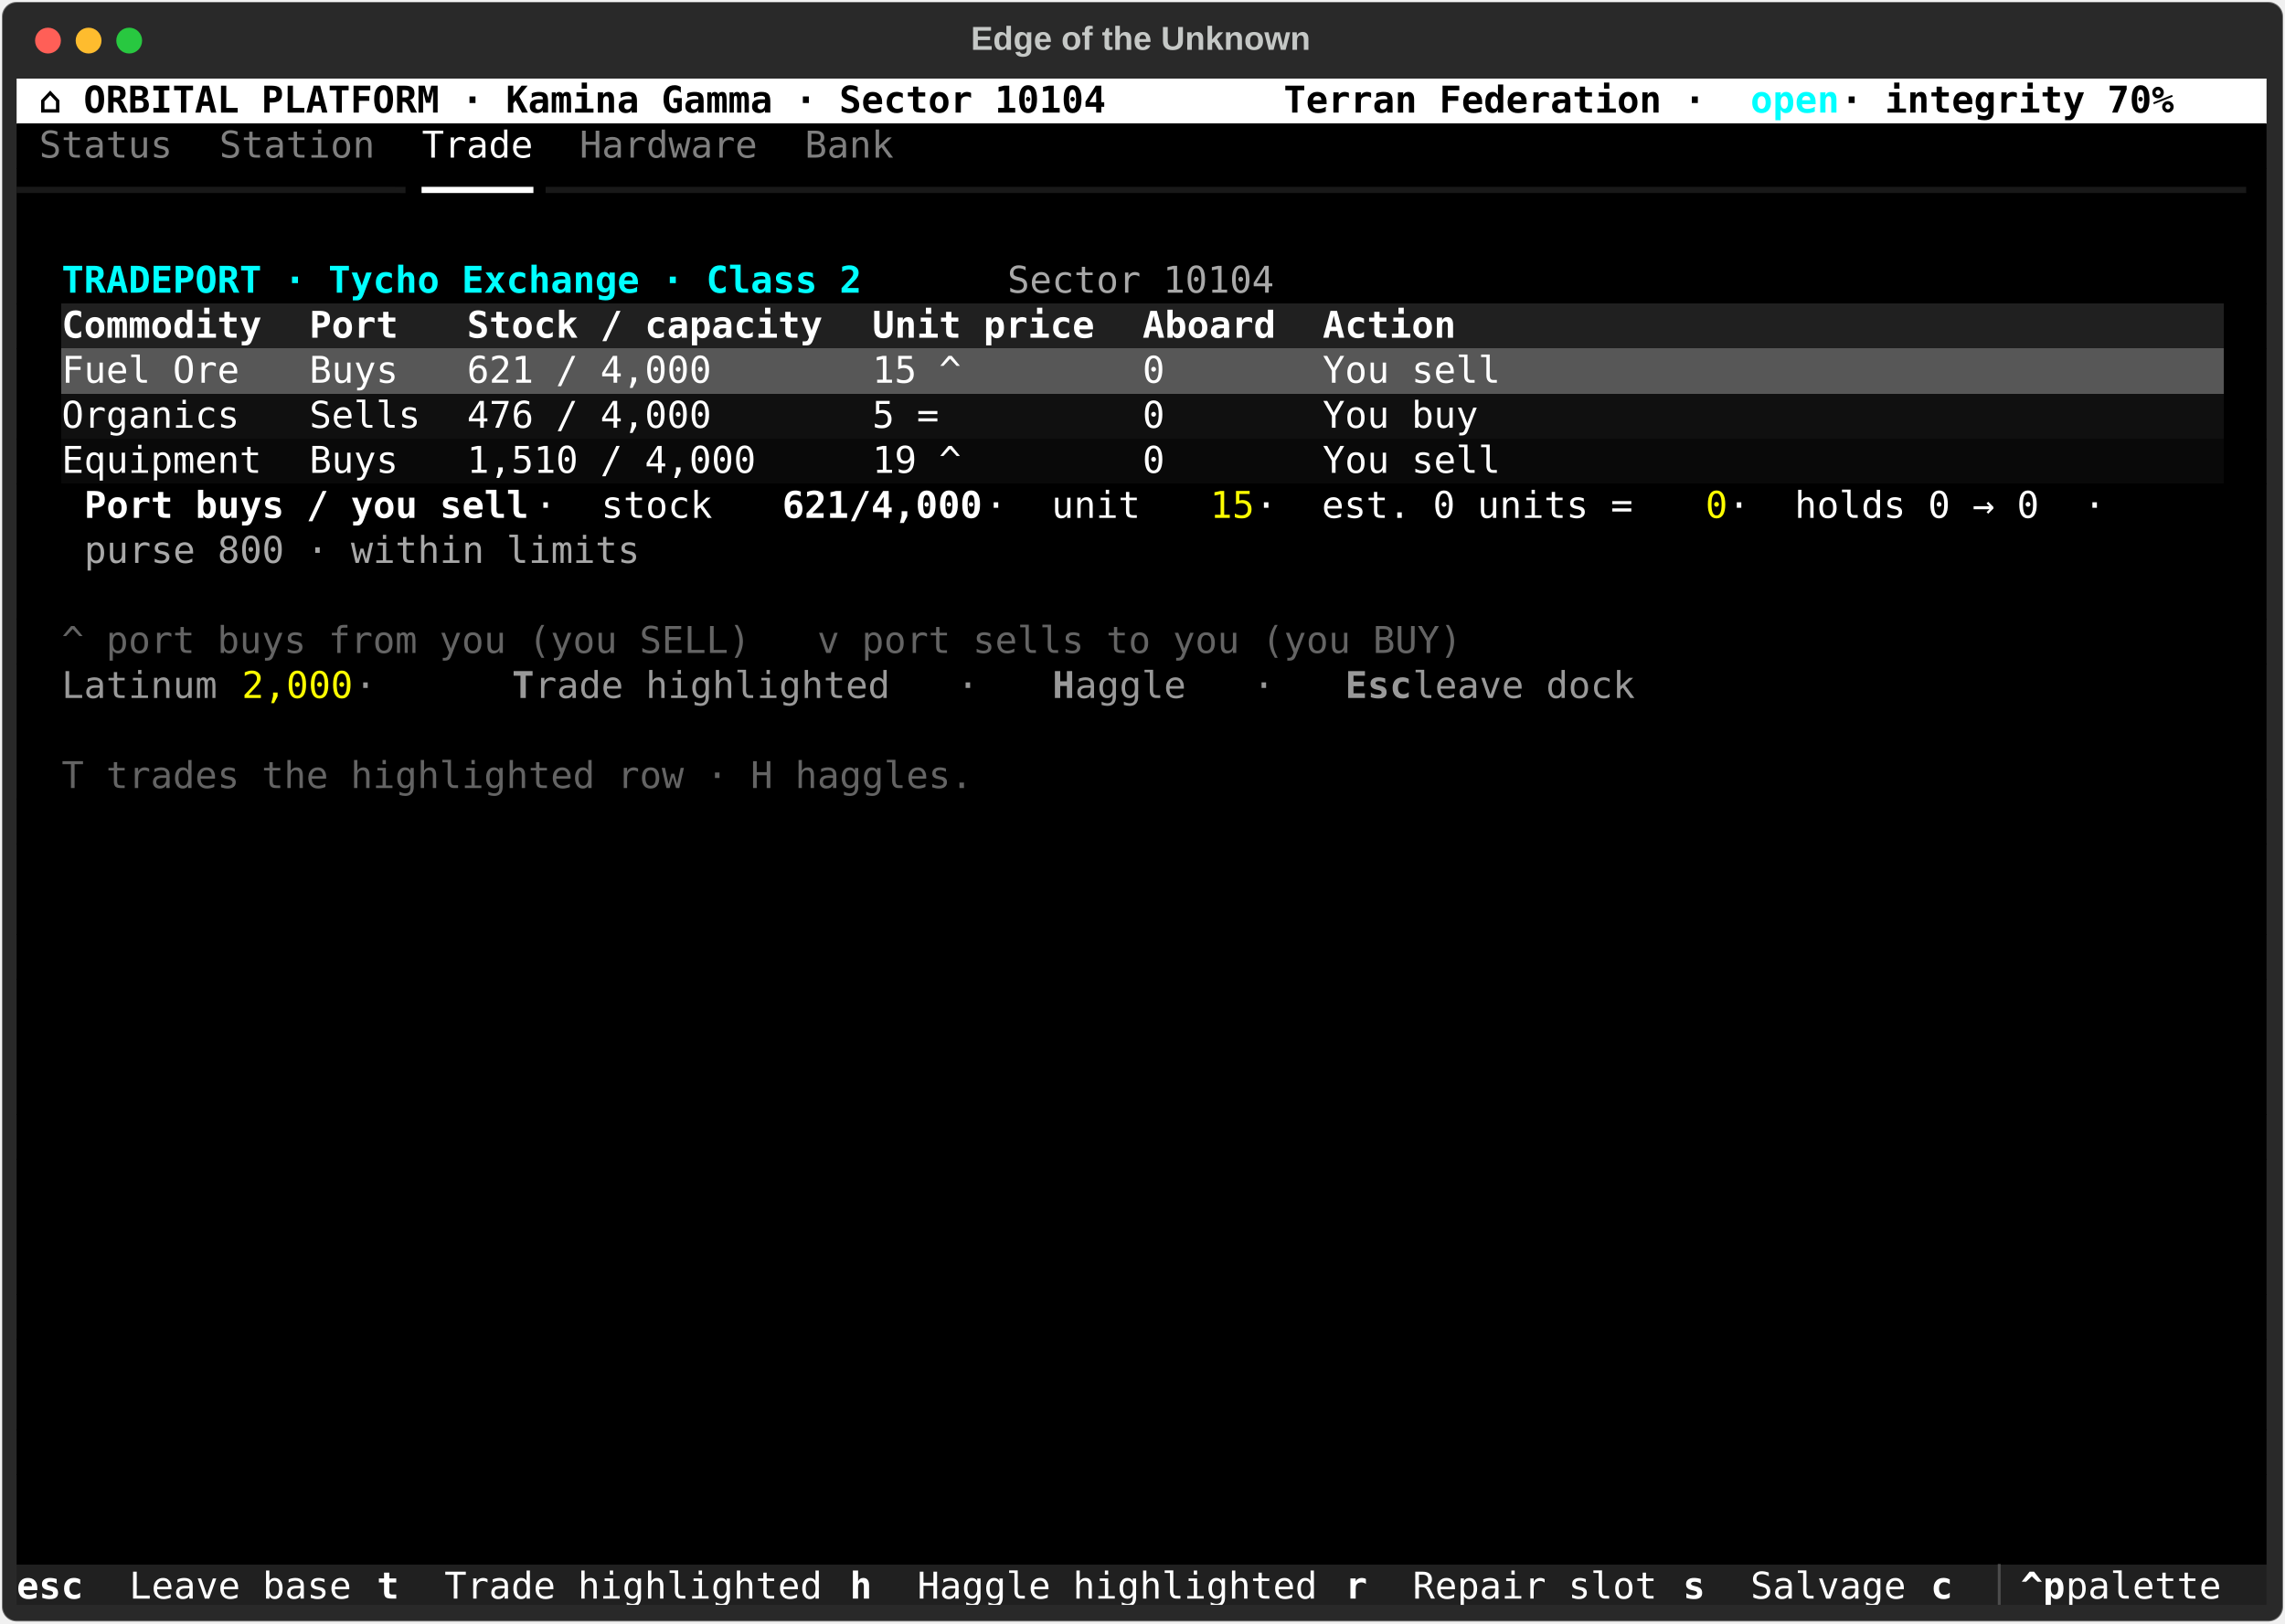
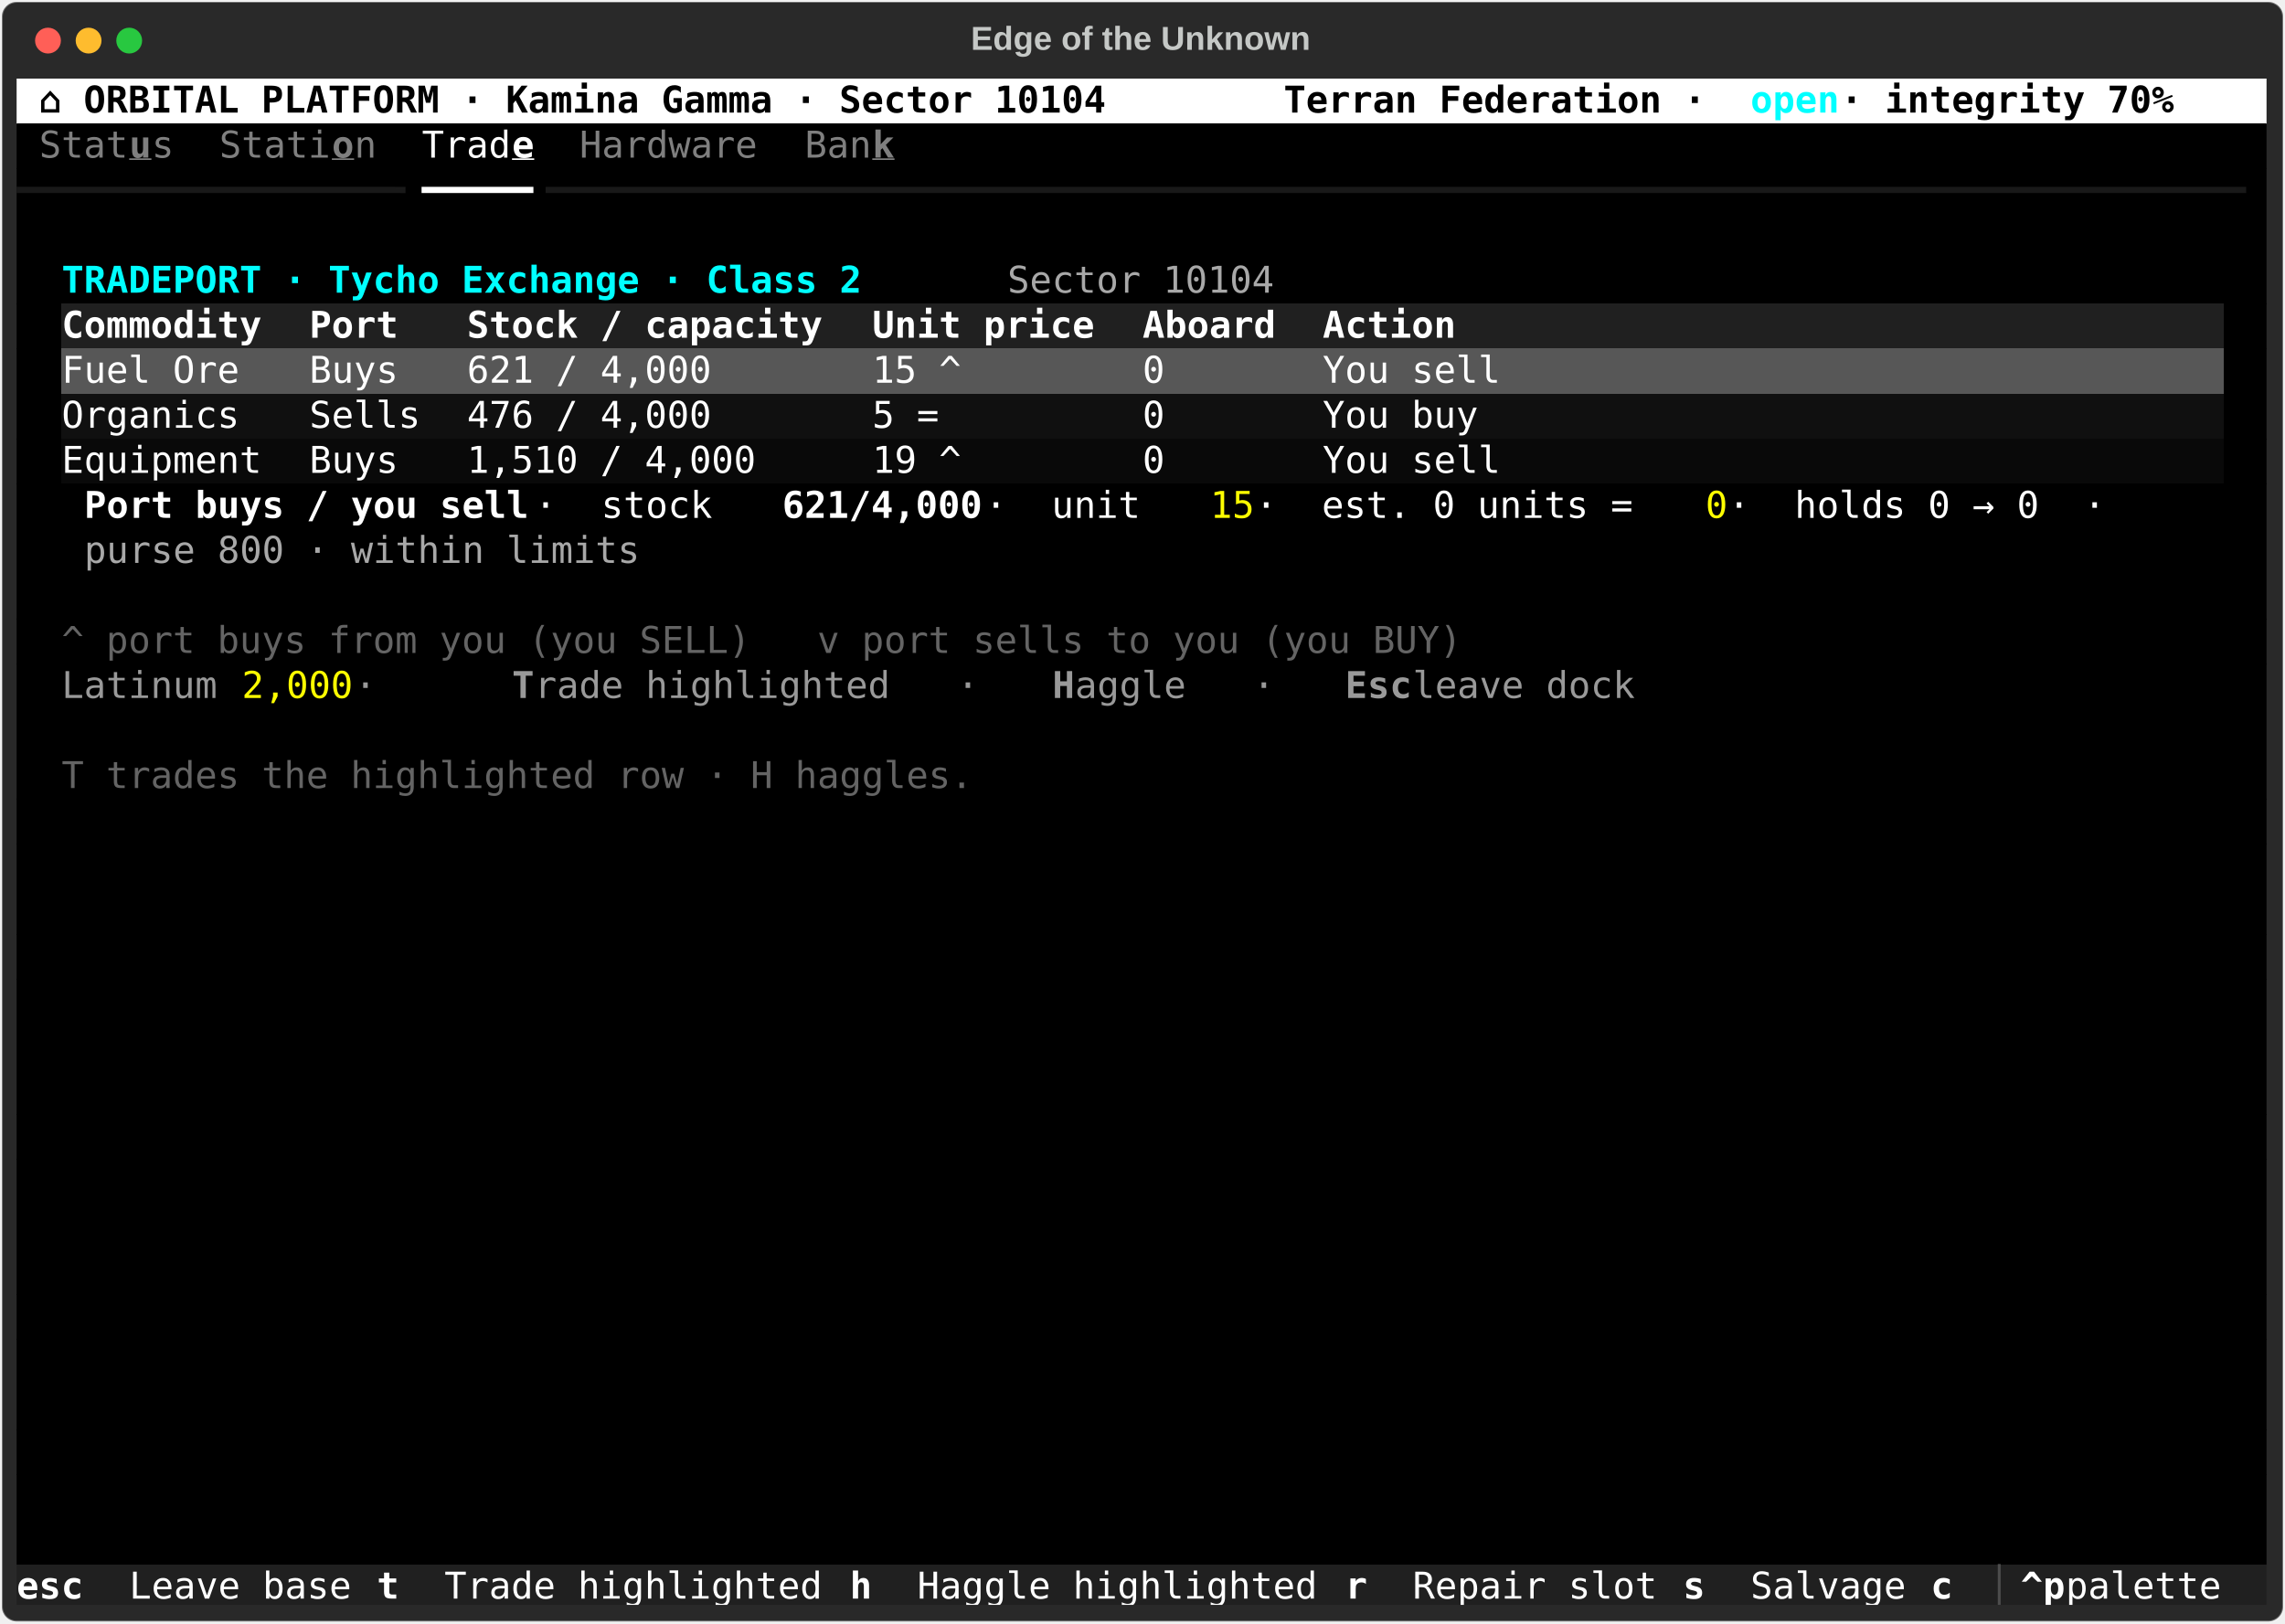
<svg xmlns="http://www.w3.org/2000/svg" class="rich-terminal" viewBox="0 0 1238 879.6">
  <style>

    @font-face {
        font-family: "Fira Code";
        src: local("FiraCode-Regular"),
                url("https://cdnjs.cloudflare.com/ajax/libs/firacode/6.2.0/woff2/FiraCode-Regular.woff2") format("woff2"),
                url("https://cdnjs.cloudflare.com/ajax/libs/firacode/6.2.0/woff/FiraCode-Regular.woff") format("woff");
        font-style: normal;
        font-weight: 400;
    }
    @font-face {
        font-family: "Fira Code";
        src: local("FiraCode-Bold"),
                url("https://cdnjs.cloudflare.com/ajax/libs/firacode/6.2.0/woff2/FiraCode-Bold.woff2") format("woff2"),
                url("https://cdnjs.cloudflare.com/ajax/libs/firacode/6.2.0/woff/FiraCode-Bold.woff") format("woff");
        font-style: bold;
        font-weight: 700;
    }

    .terminal-matrix {
        font-family: Fira Code, monospace;
        font-size: 20px;
        line-height: 24.4px;
        font-variant-east-asian: full-width;
    }

    .terminal-title {
        font-size: 18px;
        font-weight: bold;
        font-family: arial;
    }

    .terminal-r1 { fill: #c5c8c6 }
.terminal-r2 { fill: #000000;font-weight: bold }
.terminal-r3 { fill: #00ffff;font-weight: bold }
.terminal-r4 { fill: #7f7f7f }
- .terminal-r5 { fill: #ffffff }
- .terminal-r6 { fill: #191919 }
- .terminal-r7 { fill: #a8a8a8 }
- .terminal-r8 { fill: #ffffff;font-weight: bold }
- .terminal-r9 { fill: #ffff00 }
- .terminal-r10 { fill: #646464 }
- .terminal-r11 { fill: #999999 }
- .terminal-r12 { fill: #999999;font-weight: bold }
- .terminal-r13 { fill: #4c4c4c }
+ .terminal-r5 { fill: #7f7f7f;font-weight: bold;text-decoration: underline; }
+ .terminal-r6 { fill: #ffffff }
+ .terminal-r7 { fill: #ffffff;font-weight: bold;text-decoration: underline; }
+ .terminal-r8 { fill: #191919 }
+ .terminal-r9 { fill: #a8a8a8 }
+ .terminal-r10 { fill: #ffffff;font-weight: bold }
+ .terminal-r11 { fill: #ffff00 }
+ .terminal-r12 { fill: #646464 }
+ .terminal-r13 { fill: #999999 }
+ .terminal-r14 { fill: #999999;font-weight: bold }
+ .terminal-r15 { fill: #4c4c4c }
    </style>
  <defs>
    <clipPath id="terminal-clip-terminal">
      <rect x="0" y="0" width="1219.0" height="828.6" />
    </clipPath>
    <clipPath id="terminal-line-0">
      <rect x="0" y="1.5" width="1220" height="24.65" />
    </clipPath>
    <clipPath id="terminal-line-1">
      <rect x="0" y="25.9" width="1220" height="24.65" />
    </clipPath>
    <clipPath id="terminal-line-2">
      <rect x="0" y="50.3" width="1220" height="24.65" />
    </clipPath>
    <clipPath id="terminal-line-3">
      <rect x="0" y="74.7" width="1220" height="24.65" />
    </clipPath>
    <clipPath id="terminal-line-4">
      <rect x="0" y="99.1" width="1220" height="24.65" />
    </clipPath>
    <clipPath id="terminal-line-5">
      <rect x="0" y="123.5" width="1220" height="24.65" />
    </clipPath>
    <clipPath id="terminal-line-6">
      <rect x="0" y="147.9" width="1220" height="24.65" />
    </clipPath>
    <clipPath id="terminal-line-7">
      <rect x="0" y="172.3" width="1220" height="24.65" />
    </clipPath>
    <clipPath id="terminal-line-8">
      <rect x="0" y="196.7" width="1220" height="24.65" />
    </clipPath>
    <clipPath id="terminal-line-9">
      <rect x="0" y="221.1" width="1220" height="24.65" />
    </clipPath>
    <clipPath id="terminal-line-10">
      <rect x="0" y="245.5" width="1220" height="24.65" />
    </clipPath>
    <clipPath id="terminal-line-11">
      <rect x="0" y="269.9" width="1220" height="24.65" />
    </clipPath>
    <clipPath id="terminal-line-12">
      <rect x="0" y="294.3" width="1220" height="24.65" />
    </clipPath>
    <clipPath id="terminal-line-13">
      <rect x="0" y="318.7" width="1220" height="24.65" />
    </clipPath>
    <clipPath id="terminal-line-14">
      <rect x="0" y="343.1" width="1220" height="24.65" />
    </clipPath>
    <clipPath id="terminal-line-15">
      <rect x="0" y="367.5" width="1220" height="24.65" />
    </clipPath>
    <clipPath id="terminal-line-16">
      <rect x="0" y="391.9" width="1220" height="24.65" />
    </clipPath>
    <clipPath id="terminal-line-17">
      <rect x="0" y="416.3" width="1220" height="24.65" />
    </clipPath>
    <clipPath id="terminal-line-18">
      <rect x="0" y="440.7" width="1220" height="24.65" />
    </clipPath>
    <clipPath id="terminal-line-19">
      <rect x="0" y="465.1" width="1220" height="24.65" />
    </clipPath>
    <clipPath id="terminal-line-20">
      <rect x="0" y="489.5" width="1220" height="24.65" />
    </clipPath>
    <clipPath id="terminal-line-21">
      <rect x="0" y="513.9" width="1220" height="24.65" />
    </clipPath>
    <clipPath id="terminal-line-22">
      <rect x="0" y="538.3" width="1220" height="24.65" />
    </clipPath>
    <clipPath id="terminal-line-23">
      <rect x="0" y="562.7" width="1220" height="24.65" />
    </clipPath>
    <clipPath id="terminal-line-24">
      <rect x="0" y="587.1" width="1220" height="24.65" />
    </clipPath>
    <clipPath id="terminal-line-25">
      <rect x="0" y="611.5" width="1220" height="24.65" />
    </clipPath>
    <clipPath id="terminal-line-26">
      <rect x="0" y="635.9" width="1220" height="24.65" />
    </clipPath>
    <clipPath id="terminal-line-27">
      <rect x="0" y="660.3" width="1220" height="24.65" />
    </clipPath>
    <clipPath id="terminal-line-28">
      <rect x="0" y="684.7" width="1220" height="24.65" />
    </clipPath>
    <clipPath id="terminal-line-29">
      <rect x="0" y="709.1" width="1220" height="24.65" />
    </clipPath>
    <clipPath id="terminal-line-30">
      <rect x="0" y="733.5" width="1220" height="24.65" />
    </clipPath>
    <clipPath id="terminal-line-31">
      <rect x="0" y="757.9" width="1220" height="24.65" />
    </clipPath>
    <clipPath id="terminal-line-32">
      <rect x="0" y="782.3" width="1220" height="24.65" />
    </clipPath>
  </defs>
  <rect fill="#292929" stroke="rgba(255,255,255,0.35)" stroke-width="1" x="1" y="1" width="1236" height="877.6" rx="8" />
  <text class="terminal-title" fill="#c5c8c6" text-anchor="middle" x="618" y="27">Edge of the Unknown</text>
  <g transform="translate(26,22)">
    <circle cx="0" cy="0" r="7" fill="#ff5f57" />
    <circle cx="22" cy="0" r="7" fill="#febc2e" />
    <circle cx="44" cy="0" r="7" fill="#28c840" />
  </g>
  <g transform="translate(9, 41)" clip-path="url(#terminal-clip-terminal)">
    <rect fill="#ffffff" x="0" y="1.5" width="12.2" height="24.65" shape-rendering="crispEdges" />
    <rect fill="#ffffff" x="12.2" y="1.5" width="927.2" height="24.65" shape-rendering="crispEdges" />
    <rect fill="#ffffff" x="939.4" y="1.5" width="48.8" height="24.65" shape-rendering="crispEdges" />
    <rect fill="#ffffff" x="988.2" y="1.5" width="195.2" height="24.65" shape-rendering="crispEdges" />
    <rect fill="#ffffff" x="1183.4" y="1.5" width="36.6" height="24.65" shape-rendering="crispEdges" />
    <rect fill="#000000" x="0" y="25.9" width="12.2" height="24.65" shape-rendering="crispEdges" />
-     <rect fill="#000000" x="12.2" y="25.9" width="73.2" height="24.65" shape-rendering="crispEdges" />
+     <rect fill="#000000" x="12.2" y="25.9" width="48.8" height="24.65" shape-rendering="crispEdges" />
+     <rect fill="#000000" x="61" y="25.9" width="12.2" height="24.65" shape-rendering="crispEdges" />
+     <rect fill="#000000" x="73.2" y="25.9" width="12.2" height="24.65" shape-rendering="crispEdges" />
    <rect fill="#000000" x="85.4" y="25.9" width="24.4" height="24.65" shape-rendering="crispEdges" />
-     <rect fill="#000000" x="109.8" y="25.9" width="85.4" height="24.65" shape-rendering="crispEdges" />
+     <rect fill="#000000" x="109.8" y="25.9" width="61" height="24.65" shape-rendering="crispEdges" />
+     <rect fill="#000000" x="170.8" y="25.9" width="12.2" height="24.65" shape-rendering="crispEdges" />
+     <rect fill="#000000" x="183" y="25.9" width="12.2" height="24.65" shape-rendering="crispEdges" />
    <rect fill="#000000" x="195.2" y="25.9" width="24.4" height="24.65" shape-rendering="crispEdges" />
-     <rect fill="#000000" x="219.6" y="25.9" width="61" height="24.65" shape-rendering="crispEdges" />
+     <rect fill="#000000" x="219.6" y="25.9" width="48.8" height="24.65" shape-rendering="crispEdges" />
+     <rect fill="#000000" x="268.4" y="25.9" width="12.2" height="24.65" shape-rendering="crispEdges" />
    <rect fill="#000000" x="280.6" y="25.9" width="24.4" height="24.65" shape-rendering="crispEdges" />
    <rect fill="#000000" x="305" y="25.9" width="97.6" height="24.65" shape-rendering="crispEdges" />
    <rect fill="#000000" x="402.6" y="25.9" width="24.4" height="24.65" shape-rendering="crispEdges" />
-     <rect fill="#000000" x="427" y="25.9" width="48.8" height="24.65" shape-rendering="crispEdges" />
+     <rect fill="#000000" x="427" y="25.9" width="36.6" height="24.65" shape-rendering="crispEdges" />
+     <rect fill="#000000" x="463.6" y="25.9" width="12.2" height="24.65" shape-rendering="crispEdges" />
    <rect fill="#000000" x="475.8" y="25.9" width="744.2" height="24.65" shape-rendering="crispEdges" />
    <rect fill="#000000" x="0" y="50.3" width="219.6" height="24.65" shape-rendering="crispEdges" />
    <rect fill="#000000" x="219.6" y="50.3" width="61" height="24.65" shape-rendering="crispEdges" />
    <rect fill="#000000" x="280.6" y="50.3" width="939.4" height="24.65" shape-rendering="crispEdges" />
    <rect fill="#000000" x="0" y="74.7" width="1220" height="24.65" shape-rendering="crispEdges" />
    <rect fill="#000000" x="0" y="99.1" width="24.4" height="24.65" shape-rendering="crispEdges" />
    <rect fill="#000000" x="24.4" y="99.1" width="439.2" height="24.65" shape-rendering="crispEdges" />
    <rect fill="#000000" x="463.6" y="99.1" width="73.2" height="24.65" shape-rendering="crispEdges" />
    <rect fill="#000000" x="536.8" y="99.1" width="146.4" height="24.65" shape-rendering="crispEdges" />
    <rect fill="#000000" x="683.2" y="99.1" width="536.8" height="24.65" shape-rendering="crispEdges" />
    <rect fill="#000000" x="0" y="123.5" width="24.4" height="24.65" shape-rendering="crispEdges" />
    <rect fill="#202020" x="24.4" y="123.5" width="134.2" height="24.65" shape-rendering="crispEdges" />
    <rect fill="#202020" x="158.6" y="123.5" width="85.4" height="24.65" shape-rendering="crispEdges" />
    <rect fill="#202020" x="244" y="123.5" width="219.6" height="24.65" shape-rendering="crispEdges" />
    <rect fill="#202020" x="463.6" y="123.5" width="146.4" height="24.65" shape-rendering="crispEdges" />
    <rect fill="#202020" x="610" y="123.5" width="97.6" height="24.65" shape-rendering="crispEdges" />
    <rect fill="#202020" x="707.6" y="123.5" width="122" height="24.65" shape-rendering="crispEdges" />
    <rect fill="#202020" x="829.6" y="123.5" width="366" height="24.65" shape-rendering="crispEdges" />
    <rect fill="#000000" x="1195.6" y="123.5" width="24.4" height="24.65" shape-rendering="crispEdges" />
    <rect fill="#000000" x="0" y="147.9" width="24.4" height="24.65" shape-rendering="crispEdges" />
    <rect fill="#575757" x="24.4" y="147.9" width="134.2" height="24.65" shape-rendering="crispEdges" />
    <rect fill="#575757" x="158.6" y="147.9" width="85.4" height="24.65" shape-rendering="crispEdges" />
    <rect fill="#575757" x="244" y="147.9" width="219.6" height="24.65" shape-rendering="crispEdges" />
    <rect fill="#575757" x="463.6" y="147.9" width="146.4" height="24.65" shape-rendering="crispEdges" />
    <rect fill="#575757" x="610" y="147.9" width="97.6" height="24.65" shape-rendering="crispEdges" />
    <rect fill="#575757" x="707.6" y="147.9" width="122" height="24.65" shape-rendering="crispEdges" />
    <rect fill="#575757" x="829.6" y="147.9" width="366" height="24.65" shape-rendering="crispEdges" />
    <rect fill="#000000" x="1195.6" y="147.9" width="24.4" height="24.65" shape-rendering="crispEdges" />
    <rect fill="#000000" x="0" y="172.3" width="24.4" height="24.65" shape-rendering="crispEdges" />
    <rect fill="#101010" x="24.4" y="172.3" width="134.2" height="24.65" shape-rendering="crispEdges" />
    <rect fill="#101010" x="158.6" y="172.3" width="85.4" height="24.65" shape-rendering="crispEdges" />
    <rect fill="#101010" x="244" y="172.3" width="219.6" height="24.65" shape-rendering="crispEdges" />
    <rect fill="#101010" x="463.6" y="172.3" width="146.4" height="24.65" shape-rendering="crispEdges" />
    <rect fill="#101010" x="610" y="172.3" width="97.6" height="24.65" shape-rendering="crispEdges" />
    <rect fill="#101010" x="707.6" y="172.3" width="122" height="24.65" shape-rendering="crispEdges" />
    <rect fill="#101010" x="829.6" y="172.3" width="366" height="24.65" shape-rendering="crispEdges" />
    <rect fill="#000000" x="1195.6" y="172.3" width="24.4" height="24.65" shape-rendering="crispEdges" />
    <rect fill="#000000" x="0" y="196.7" width="24.4" height="24.65" shape-rendering="crispEdges" />
    <rect fill="#090909" x="24.4" y="196.7" width="134.2" height="24.65" shape-rendering="crispEdges" />
    <rect fill="#090909" x="158.6" y="196.7" width="85.4" height="24.65" shape-rendering="crispEdges" />
    <rect fill="#090909" x="244" y="196.7" width="219.6" height="24.65" shape-rendering="crispEdges" />
    <rect fill="#090909" x="463.6" y="196.7" width="146.4" height="24.65" shape-rendering="crispEdges" />
    <rect fill="#090909" x="610" y="196.7" width="97.6" height="24.65" shape-rendering="crispEdges" />
    <rect fill="#090909" x="707.6" y="196.7" width="122" height="24.65" shape-rendering="crispEdges" />
    <rect fill="#090909" x="829.6" y="196.7" width="366" height="24.65" shape-rendering="crispEdges" />
    <rect fill="#000000" x="1195.6" y="196.7" width="24.4" height="24.65" shape-rendering="crispEdges" />
    <rect fill="#000000" x="0" y="221.1" width="36.6" height="24.65" shape-rendering="crispEdges" />
    <rect fill="#000000" x="36.6" y="221.1" width="244" height="24.65" shape-rendering="crispEdges" />
    <rect fill="#000000" x="280.6" y="221.1" width="134.2" height="24.65" shape-rendering="crispEdges" />
    <rect fill="#000000" x="414.8" y="221.1" width="109.8" height="24.65" shape-rendering="crispEdges" />
    <rect fill="#000000" x="524.6" y="221.1" width="122" height="24.65" shape-rendering="crispEdges" />
    <rect fill="#000000" x="646.6" y="221.1" width="24.4" height="24.65" shape-rendering="crispEdges" />
    <rect fill="#000000" x="671" y="221.1" width="244" height="24.65" shape-rendering="crispEdges" />
    <rect fill="#000000" x="915" y="221.1" width="12.2" height="24.65" shape-rendering="crispEdges" />
    <rect fill="#000000" x="927.2" y="221.1" width="231.8" height="24.65" shape-rendering="crispEdges" />
    <rect fill="#000000" x="1159" y="221.1" width="61" height="24.65" shape-rendering="crispEdges" />
    <rect fill="#000000" x="0" y="245.5" width="36.6" height="24.65" shape-rendering="crispEdges" />
    <rect fill="#000000" x="36.6" y="245.5" width="305" height="24.65" shape-rendering="crispEdges" />
    <rect fill="#000000" x="341.6" y="245.5" width="878.4" height="24.65" shape-rendering="crispEdges" />
    <rect fill="#000000" x="0" y="269.9" width="1220" height="24.65" shape-rendering="crispEdges" />
    <rect fill="#000000" x="0" y="294.3" width="24.4" height="24.65" shape-rendering="crispEdges" />
    <rect fill="#000000" x="24.4" y="294.3" width="768.6" height="24.65" shape-rendering="crispEdges" />
    <rect fill="#000000" x="793" y="294.3" width="427" height="24.65" shape-rendering="crispEdges" />
    <rect fill="#000000" x="0" y="318.7" width="24.4" height="24.65" shape-rendering="crispEdges" />
    <rect fill="#000000" x="24.4" y="318.7" width="97.6" height="24.65" shape-rendering="crispEdges" />
    <rect fill="#000000" x="122" y="318.7" width="61" height="24.65" shape-rendering="crispEdges" />
    <rect fill="#000000" x="183" y="318.7" width="85.4" height="24.65" shape-rendering="crispEdges" />
    <rect fill="#000000" x="268.4" y="318.7" width="12.2" height="24.65" shape-rendering="crispEdges" />
    <rect fill="#000000" x="280.6" y="318.7" width="280.6" height="24.65" shape-rendering="crispEdges" />
    <rect fill="#000000" x="561.2" y="318.7" width="12.2" height="24.65" shape-rendering="crispEdges" />
    <rect fill="#000000" x="573.4" y="318.7" width="146.4" height="24.65" shape-rendering="crispEdges" />
    <rect fill="#000000" x="719.8" y="318.7" width="36.6" height="24.65" shape-rendering="crispEdges" />
    <rect fill="#000000" x="756.4" y="318.7" width="134.2" height="24.65" shape-rendering="crispEdges" />
    <rect fill="#000000" x="890.6" y="318.7" width="329.4" height="24.65" shape-rendering="crispEdges" />
    <rect fill="#000000" x="0" y="343.1" width="1220" height="24.65" shape-rendering="crispEdges" />
    <rect fill="#000000" x="0" y="367.5" width="24.4" height="24.65" shape-rendering="crispEdges" />
    <rect fill="#000000" x="24.4" y="367.5" width="500.2" height="24.65" shape-rendering="crispEdges" />
    <rect fill="#000000" x="524.6" y="367.5" width="695.4" height="24.65" shape-rendering="crispEdges" />
    <rect fill="#000000" x="0" y="391.9" width="1220" height="24.65" shape-rendering="crispEdges" />
    <rect fill="#000000" x="0" y="416.3" width="1220" height="24.65" shape-rendering="crispEdges" />
    <rect fill="#000000" x="0" y="440.7" width="1220" height="24.65" shape-rendering="crispEdges" />
    <rect fill="#000000" x="0" y="465.1" width="1220" height="24.65" shape-rendering="crispEdges" />
    <rect fill="#000000" x="0" y="489.5" width="1220" height="24.65" shape-rendering="crispEdges" />
    <rect fill="#000000" x="0" y="513.9" width="1220" height="24.65" shape-rendering="crispEdges" />
    <rect fill="#000000" x="0" y="538.3" width="1220" height="24.65" shape-rendering="crispEdges" />
    <rect fill="#000000" x="0" y="562.7" width="1220" height="24.65" shape-rendering="crispEdges" />
    <rect fill="#000000" x="0" y="587.1" width="1220" height="24.65" shape-rendering="crispEdges" />
    <rect fill="#000000" x="0" y="611.5" width="1220" height="24.65" shape-rendering="crispEdges" />
    <rect fill="#000000" x="0" y="635.9" width="1220" height="24.65" shape-rendering="crispEdges" />
    <rect fill="#000000" x="0" y="660.3" width="1220" height="24.65" shape-rendering="crispEdges" />
    <rect fill="#000000" x="0" y="684.7" width="1220" height="24.65" shape-rendering="crispEdges" />
    <rect fill="#000000" x="0" y="709.1" width="1220" height="24.65" shape-rendering="crispEdges" />
    <rect fill="#000000" x="0" y="733.5" width="1220" height="24.65" shape-rendering="crispEdges" />
    <rect fill="#000000" x="0" y="757.9" width="1220" height="24.65" shape-rendering="crispEdges" />
    <rect fill="#000000" x="0" y="782.3" width="1220" height="24.65" shape-rendering="crispEdges" />
    <rect fill="#202020" x="0" y="806.7" width="61" height="24.65" shape-rendering="crispEdges" />
    <rect fill="#202020" x="61" y="806.7" width="134.2" height="24.65" shape-rendering="crispEdges" />
    <rect fill="#202020" x="195.2" y="806.7" width="36.6" height="24.65" shape-rendering="crispEdges" />
    <rect fill="#202020" x="231.8" y="806.7" width="219.6" height="24.65" shape-rendering="crispEdges" />
    <rect fill="#202020" x="451.4" y="806.7" width="36.6" height="24.65" shape-rendering="crispEdges" />
    <rect fill="#202020" x="488" y="806.7" width="231.8" height="24.65" shape-rendering="crispEdges" />
    <rect fill="#202020" x="719.8" y="806.7" width="36.6" height="24.65" shape-rendering="crispEdges" />
    <rect fill="#202020" x="756.4" y="806.7" width="146.4" height="24.65" shape-rendering="crispEdges" />
    <rect fill="#202020" x="902.8" y="806.7" width="36.6" height="24.65" shape-rendering="crispEdges" />
    <rect fill="#202020" x="939.4" y="806.7" width="97.6" height="24.65" shape-rendering="crispEdges" />
    <rect fill="#202020" x="1037" y="806.7" width="36.6" height="24.65" shape-rendering="crispEdges" />
    <rect fill="#202020" x="1073.6" y="806.7" width="12.2" height="24.65" shape-rendering="crispEdges" />
    <rect fill="#202020" x="1085.8" y="806.7" width="24.4" height="24.65" shape-rendering="crispEdges" />
    <rect fill="#202020" x="1110.2" y="806.7" width="97.6" height="24.65" shape-rendering="crispEdges" />
    <rect fill="#202020" x="1207.8" y="806.7" width="12.2" height="24.65" shape-rendering="crispEdges" />
    <g class="terminal-matrix">
      <text class="terminal-r2" x="12.2" y="20" textLength="927.2" clip-path="url(#terminal-line-0)">⌂ ORBITAL PLATFORM · Kamina Gamma · Sector 10104        Terran Federation · </text>
      <text class="terminal-r3" x="939.4" y="20" textLength="48.8" clip-path="url(#terminal-line-0)">open</text>
      <text class="terminal-r2" x="988.2" y="20" textLength="195.2" clip-path="url(#terminal-line-0)"> · integrity 70%</text>
      <text class="terminal-r1" x="1220" y="20" textLength="12.2" clip-path="url(#terminal-line-0)">
</text>
-       <text class="terminal-r4" x="12.2" y="44.4" textLength="73.2" clip-path="url(#terminal-line-1)">Status</text>
-       <text class="terminal-r4" x="109.8" y="44.4" textLength="85.4" clip-path="url(#terminal-line-1)">Station</text>
-       <text class="terminal-r5" x="219.6" y="44.4" textLength="61" clip-path="url(#terminal-line-1)">Trade</text>
+       <text class="terminal-r4" x="12.2" y="44.4" textLength="48.8" clip-path="url(#terminal-line-1)">Stat</text>
+       <text class="terminal-r5" x="61" y="44.4" textLength="12.2" clip-path="url(#terminal-line-1)">u</text>
+       <text class="terminal-r4" x="73.2" y="44.4" textLength="12.2" clip-path="url(#terminal-line-1)">s</text>
+       <text class="terminal-r4" x="109.8" y="44.4" textLength="61" clip-path="url(#terminal-line-1)">Stati</text>
+       <text class="terminal-r5" x="170.8" y="44.4" textLength="12.2" clip-path="url(#terminal-line-1)">o</text>
+       <text class="terminal-r4" x="183" y="44.4" textLength="12.2" clip-path="url(#terminal-line-1)">n</text>
+       <text class="terminal-r6" x="219.6" y="44.4" textLength="48.8" clip-path="url(#terminal-line-1)">Trad</text>
+       <text class="terminal-r7" x="268.4" y="44.4" textLength="12.2" clip-path="url(#terminal-line-1)">e</text>
      <text class="terminal-r4" x="305" y="44.4" textLength="97.6" clip-path="url(#terminal-line-1)">Hardware</text>
-       <text class="terminal-r4" x="427" y="44.4" textLength="48.8" clip-path="url(#terminal-line-1)">Bank</text>
+       <text class="terminal-r4" x="427" y="44.4" textLength="36.6" clip-path="url(#terminal-line-1)">Ban</text>
+       <text class="terminal-r5" x="463.6" y="44.4" textLength="12.2" clip-path="url(#terminal-line-1)">k</text>
      <text class="terminal-r1" x="1220" y="44.4" textLength="12.2" clip-path="url(#terminal-line-1)">
</text>
-       <text class="terminal-r6" x="0" y="68.8" textLength="219.6" clip-path="url(#terminal-line-2)">━━━━━━━━━━━━━━━━━╸</text>
-       <text class="terminal-r5" x="219.6" y="68.8" textLength="61" clip-path="url(#terminal-line-2)">━━━━━</text>
-       <text class="terminal-r6" x="280.6" y="68.8" textLength="939.4" clip-path="url(#terminal-line-2)">╺━━━━━━━━━━━━━━━━━━━━━━━━━━━━━━━━━━━━━━━━━━━━━━━━━━━━━━━━━━━━━━━━━━━━━━━━━━━━</text>
+       <text class="terminal-r8" x="0" y="68.8" textLength="219.6" clip-path="url(#terminal-line-2)">━━━━━━━━━━━━━━━━━╸</text>
+       <text class="terminal-r6" x="219.6" y="68.8" textLength="61" clip-path="url(#terminal-line-2)">━━━━━</text>
+       <text class="terminal-r8" x="280.6" y="68.8" textLength="939.4" clip-path="url(#terminal-line-2)">╺━━━━━━━━━━━━━━━━━━━━━━━━━━━━━━━━━━━━━━━━━━━━━━━━━━━━━━━━━━━━━━━━━━━━━━━━━━━━</text>
      <text class="terminal-r1" x="1220" y="68.8" textLength="12.2" clip-path="url(#terminal-line-2)">
</text>
      <text class="terminal-r1" x="1220" y="93.2" textLength="12.2" clip-path="url(#terminal-line-3)">
</text>
      <text class="terminal-r3" x="24.4" y="117.6" textLength="439.2" clip-path="url(#terminal-line-4)">TRADEPORT · Tycho Exchange · Class 2</text>
-       <text class="terminal-r7" x="536.8" y="117.6" textLength="146.4" clip-path="url(#terminal-line-4)">Sector 10104</text>
+       <text class="terminal-r9" x="536.8" y="117.6" textLength="146.4" clip-path="url(#terminal-line-4)">Sector 10104</text>
      <text class="terminal-r1" x="1220" y="117.6" textLength="12.2" clip-path="url(#terminal-line-4)">
</text>
-       <text class="terminal-r8" x="24.4" y="142" textLength="134.2" clip-path="url(#terminal-line-5)"> Commodity </text>
-       <text class="terminal-r8" x="158.6" y="142" textLength="85.4" clip-path="url(#terminal-line-5)"> Port  </text>
-       <text class="terminal-r8" x="244" y="142" textLength="219.6" clip-path="url(#terminal-line-5)"> Stock / capacity </text>
-       <text class="terminal-r8" x="463.6" y="142" textLength="146.4" clip-path="url(#terminal-line-5)"> Unit price </text>
-       <text class="terminal-r8" x="610" y="142" textLength="97.6" clip-path="url(#terminal-line-5)"> Aboard </text>
-       <text class="terminal-r8" x="707.6" y="142" textLength="122" clip-path="url(#terminal-line-5)"> Action   </text>
+       <text class="terminal-r10" x="24.4" y="142" textLength="134.2" clip-path="url(#terminal-line-5)"> Commodity </text>
+       <text class="terminal-r10" x="158.6" y="142" textLength="85.4" clip-path="url(#terminal-line-5)"> Port  </text>
+       <text class="terminal-r10" x="244" y="142" textLength="219.6" clip-path="url(#terminal-line-5)"> Stock / capacity </text>
+       <text class="terminal-r10" x="463.6" y="142" textLength="146.4" clip-path="url(#terminal-line-5)"> Unit price </text>
+       <text class="terminal-r10" x="610" y="142" textLength="97.6" clip-path="url(#terminal-line-5)"> Aboard </text>
+       <text class="terminal-r10" x="707.6" y="142" textLength="122" clip-path="url(#terminal-line-5)"> Action   </text>
      <text class="terminal-r1" x="1220" y="142" textLength="12.2" clip-path="url(#terminal-line-5)">
</text>
-       <text class="terminal-r5" x="24.4" y="166.4" textLength="134.2" clip-path="url(#terminal-line-6)"> Fuel Ore  </text>
-       <text class="terminal-r5" x="158.6" y="166.4" textLength="85.4" clip-path="url(#terminal-line-6)"> Buys  </text>
-       <text class="terminal-r5" x="244" y="166.4" textLength="219.6" clip-path="url(#terminal-line-6)"> 621 / 4,000      </text>
-       <text class="terminal-r5" x="463.6" y="166.4" textLength="146.4" clip-path="url(#terminal-line-6)"> 15 ^       </text>
-       <text class="terminal-r5" x="610" y="166.4" textLength="97.6" clip-path="url(#terminal-line-6)"> 0      </text>
-       <text class="terminal-r5" x="707.6" y="166.4" textLength="122" clip-path="url(#terminal-line-6)"> You sell </text>
+       <text class="terminal-r6" x="24.4" y="166.4" textLength="134.2" clip-path="url(#terminal-line-6)"> Fuel Ore  </text>
+       <text class="terminal-r6" x="158.6" y="166.4" textLength="85.4" clip-path="url(#terminal-line-6)"> Buys  </text>
+       <text class="terminal-r6" x="244" y="166.4" textLength="219.6" clip-path="url(#terminal-line-6)"> 621 / 4,000      </text>
+       <text class="terminal-r6" x="463.6" y="166.4" textLength="146.4" clip-path="url(#terminal-line-6)"> 15 ^       </text>
+       <text class="terminal-r6" x="610" y="166.4" textLength="97.6" clip-path="url(#terminal-line-6)"> 0      </text>
+       <text class="terminal-r6" x="707.6" y="166.4" textLength="122" clip-path="url(#terminal-line-6)"> You sell </text>
      <text class="terminal-r1" x="1220" y="166.4" textLength="12.2" clip-path="url(#terminal-line-6)">
</text>
-       <text class="terminal-r5" x="24.4" y="190.8" textLength="134.2" clip-path="url(#terminal-line-7)"> Organics  </text>
-       <text class="terminal-r5" x="158.6" y="190.8" textLength="85.4" clip-path="url(#terminal-line-7)"> Sells </text>
-       <text class="terminal-r5" x="244" y="190.8" textLength="219.6" clip-path="url(#terminal-line-7)"> 476 / 4,000      </text>
-       <text class="terminal-r5" x="463.6" y="190.8" textLength="146.4" clip-path="url(#terminal-line-7)"> 5 =        </text>
-       <text class="terminal-r5" x="610" y="190.8" textLength="97.6" clip-path="url(#terminal-line-7)"> 0      </text>
-       <text class="terminal-r5" x="707.6" y="190.8" textLength="122" clip-path="url(#terminal-line-7)"> You buy  </text>
+       <text class="terminal-r6" x="24.4" y="190.8" textLength="134.2" clip-path="url(#terminal-line-7)"> Organics  </text>
+       <text class="terminal-r6" x="158.6" y="190.8" textLength="85.4" clip-path="url(#terminal-line-7)"> Sells </text>
+       <text class="terminal-r6" x="244" y="190.8" textLength="219.6" clip-path="url(#terminal-line-7)"> 476 / 4,000      </text>
+       <text class="terminal-r6" x="463.6" y="190.8" textLength="146.4" clip-path="url(#terminal-line-7)"> 5 =        </text>
+       <text class="terminal-r6" x="610" y="190.8" textLength="97.6" clip-path="url(#terminal-line-7)"> 0      </text>
+       <text class="terminal-r6" x="707.6" y="190.8" textLength="122" clip-path="url(#terminal-line-7)"> You buy  </text>
      <text class="terminal-r1" x="1220" y="190.8" textLength="12.2" clip-path="url(#terminal-line-7)">
</text>
-       <text class="terminal-r5" x="24.4" y="215.2" textLength="134.2" clip-path="url(#terminal-line-8)"> Equipment </text>
-       <text class="terminal-r5" x="158.6" y="215.2" textLength="85.4" clip-path="url(#terminal-line-8)"> Buys  </text>
-       <text class="terminal-r5" x="244" y="215.2" textLength="219.6" clip-path="url(#terminal-line-8)"> 1,510 / 4,000    </text>
-       <text class="terminal-r5" x="463.6" y="215.2" textLength="146.4" clip-path="url(#terminal-line-8)"> 19 ^       </text>
-       <text class="terminal-r5" x="610" y="215.2" textLength="97.6" clip-path="url(#terminal-line-8)"> 0      </text>
-       <text class="terminal-r5" x="707.6" y="215.2" textLength="122" clip-path="url(#terminal-line-8)"> You sell </text>
+       <text class="terminal-r6" x="24.4" y="215.2" textLength="134.2" clip-path="url(#terminal-line-8)"> Equipment </text>
+       <text class="terminal-r6" x="158.6" y="215.2" textLength="85.4" clip-path="url(#terminal-line-8)"> Buys  </text>
+       <text class="terminal-r6" x="244" y="215.2" textLength="219.6" clip-path="url(#terminal-line-8)"> 1,510 / 4,000    </text>
+       <text class="terminal-r6" x="463.6" y="215.2" textLength="146.4" clip-path="url(#terminal-line-8)"> 19 ^       </text>
+       <text class="terminal-r6" x="610" y="215.2" textLength="97.6" clip-path="url(#terminal-line-8)"> 0      </text>
+       <text class="terminal-r6" x="707.6" y="215.2" textLength="122" clip-path="url(#terminal-line-8)"> You sell </text>
      <text class="terminal-r1" x="1220" y="215.2" textLength="12.2" clip-path="url(#terminal-line-8)">
</text>
-       <text class="terminal-r8" x="36.6" y="239.6" textLength="244" clip-path="url(#terminal-line-9)">Port buys / you sell</text>
-       <text class="terminal-r5" x="280.6" y="239.6" textLength="134.2" clip-path="url(#terminal-line-9)">  ·  stock </text>
-       <text class="terminal-r8" x="414.8" y="239.6" textLength="109.8" clip-path="url(#terminal-line-9)">621/4,000</text>
-       <text class="terminal-r5" x="524.6" y="239.6" textLength="122" clip-path="url(#terminal-line-9)">  ·  unit </text>
-       <text class="terminal-r9" x="646.6" y="239.6" textLength="24.4" clip-path="url(#terminal-line-9)">15</text>
-       <text class="terminal-r5" x="671" y="239.6" textLength="244" clip-path="url(#terminal-line-9)">  ·  est. 0 units = </text>
-       <text class="terminal-r9" x="915" y="239.6" textLength="12.2" clip-path="url(#terminal-line-9)">0</text>
-       <text class="terminal-r5" x="927.2" y="239.6" textLength="231.8" clip-path="url(#terminal-line-9)">  ·  holds 0 → 0  ·</text>
+       <text class="terminal-r10" x="36.6" y="239.6" textLength="244" clip-path="url(#terminal-line-9)">Port buys / you sell</text>
+       <text class="terminal-r6" x="280.6" y="239.6" textLength="134.2" clip-path="url(#terminal-line-9)">  ·  stock </text>
+       <text class="terminal-r10" x="414.8" y="239.6" textLength="109.8" clip-path="url(#terminal-line-9)">621/4,000</text>
+       <text class="terminal-r6" x="524.6" y="239.6" textLength="122" clip-path="url(#terminal-line-9)">  ·  unit </text>
+       <text class="terminal-r11" x="646.6" y="239.6" textLength="24.4" clip-path="url(#terminal-line-9)">15</text>
+       <text class="terminal-r6" x="671" y="239.6" textLength="244" clip-path="url(#terminal-line-9)">  ·  est. 0 units = </text>
+       <text class="terminal-r11" x="915" y="239.6" textLength="12.2" clip-path="url(#terminal-line-9)">0</text>
+       <text class="terminal-r6" x="927.2" y="239.6" textLength="231.8" clip-path="url(#terminal-line-9)">  ·  holds 0 → 0  ·</text>
      <text class="terminal-r1" x="1220" y="239.6" textLength="12.2" clip-path="url(#terminal-line-9)">
</text>
-       <text class="terminal-r7" x="36.6" y="264" textLength="305" clip-path="url(#terminal-line-10)">purse 800 · within limits</text>
+       <text class="terminal-r9" x="36.6" y="264" textLength="305" clip-path="url(#terminal-line-10)">purse 800 · within limits</text>
      <text class="terminal-r1" x="1220" y="264" textLength="12.2" clip-path="url(#terminal-line-10)">
</text>
      <text class="terminal-r1" x="1220" y="288.4" textLength="12.2" clip-path="url(#terminal-line-11)">
</text>
-       <text class="terminal-r10" x="24.4" y="312.8" textLength="768.6" clip-path="url(#terminal-line-12)">^ port buys from you (you SELL)   v port sells to you (you BUY)</text>
+       <text class="terminal-r12" x="24.4" y="312.8" textLength="768.6" clip-path="url(#terminal-line-12)">^ port buys from you (you SELL)   v port sells to you (you BUY)</text>
      <text class="terminal-r1" x="1220" y="312.8" textLength="12.2" clip-path="url(#terminal-line-12)">
</text>
-       <text class="terminal-r11" x="24.4" y="337.2" textLength="97.6" clip-path="url(#terminal-line-13)">Latinum </text>
-       <text class="terminal-r9" x="122" y="337.2" textLength="61" clip-path="url(#terminal-line-13)">2,000</text>
-       <text class="terminal-r11" x="183" y="337.2" textLength="85.4" clip-path="url(#terminal-line-13)">   ·   </text>
-       <text class="terminal-r12" x="268.4" y="337.2" textLength="12.2" clip-path="url(#terminal-line-13)">T</text>
-       <text class="terminal-r11" x="280.6" y="337.2" textLength="280.6" clip-path="url(#terminal-line-13)">rade highlighted   ·   </text>
-       <text class="terminal-r12" x="561.2" y="337.2" textLength="12.2" clip-path="url(#terminal-line-13)">H</text>
-       <text class="terminal-r11" x="573.4" y="337.2" textLength="146.4" clip-path="url(#terminal-line-13)">aggle   ·   </text>
-       <text class="terminal-r12" x="719.8" y="337.2" textLength="36.6" clip-path="url(#terminal-line-13)">Esc</text>
-       <text class="terminal-r11" x="756.4" y="337.2" textLength="134.2" clip-path="url(#terminal-line-13)"> leave dock</text>
+       <text class="terminal-r13" x="24.4" y="337.2" textLength="97.6" clip-path="url(#terminal-line-13)">Latinum </text>
+       <text class="terminal-r11" x="122" y="337.2" textLength="61" clip-path="url(#terminal-line-13)">2,000</text>
+       <text class="terminal-r13" x="183" y="337.2" textLength="85.4" clip-path="url(#terminal-line-13)">   ·   </text>
+       <text class="terminal-r14" x="268.4" y="337.2" textLength="12.2" clip-path="url(#terminal-line-13)">T</text>
+       <text class="terminal-r13" x="280.6" y="337.2" textLength="280.6" clip-path="url(#terminal-line-13)">rade highlighted   ·   </text>
+       <text class="terminal-r14" x="561.2" y="337.2" textLength="12.2" clip-path="url(#terminal-line-13)">H</text>
+       <text class="terminal-r13" x="573.4" y="337.2" textLength="146.4" clip-path="url(#terminal-line-13)">aggle   ·   </text>
+       <text class="terminal-r14" x="719.8" y="337.2" textLength="36.6" clip-path="url(#terminal-line-13)">Esc</text>
+       <text class="terminal-r13" x="756.4" y="337.2" textLength="134.2" clip-path="url(#terminal-line-13)"> leave dock</text>
      <text class="terminal-r1" x="1220" y="337.2" textLength="12.2" clip-path="url(#terminal-line-13)">
</text>
      <text class="terminal-r1" x="1220" y="361.6" textLength="12.2" clip-path="url(#terminal-line-14)">
</text>
-       <text class="terminal-r10" x="24.4" y="386" textLength="500.2" clip-path="url(#terminal-line-15)">T trades the highlighted row · H haggles.</text>
+       <text class="terminal-r12" x="24.4" y="386" textLength="500.2" clip-path="url(#terminal-line-15)">T trades the highlighted row · H haggles.</text>
      <text class="terminal-r1" x="1220" y="386" textLength="12.2" clip-path="url(#terminal-line-15)">
</text>
      <text class="terminal-r1" x="1220" y="410.4" textLength="12.2" clip-path="url(#terminal-line-16)">
</text>
      <text class="terminal-r1" x="1220" y="434.8" textLength="12.2" clip-path="url(#terminal-line-17)">
</text>
      <text class="terminal-r1" x="1220" y="459.2" textLength="12.2" clip-path="url(#terminal-line-18)">
</text>
      <text class="terminal-r1" x="1220" y="483.6" textLength="12.2" clip-path="url(#terminal-line-19)">
</text>
      <text class="terminal-r1" x="1220" y="508" textLength="12.2" clip-path="url(#terminal-line-20)">
</text>
      <text class="terminal-r1" x="1220" y="532.4" textLength="12.2" clip-path="url(#terminal-line-21)">
</text>
      <text class="terminal-r1" x="1220" y="556.8" textLength="12.2" clip-path="url(#terminal-line-22)">
</text>
      <text class="terminal-r1" x="1220" y="581.2" textLength="12.2" clip-path="url(#terminal-line-23)">
</text>
      <text class="terminal-r1" x="1220" y="605.6" textLength="12.2" clip-path="url(#terminal-line-24)">
</text>
      <text class="terminal-r1" x="1220" y="630" textLength="12.2" clip-path="url(#terminal-line-25)">
</text>
      <text class="terminal-r1" x="1220" y="654.4" textLength="12.2" clip-path="url(#terminal-line-26)">
</text>
      <text class="terminal-r1" x="1220" y="678.8" textLength="12.2" clip-path="url(#terminal-line-27)">
</text>
      <text class="terminal-r1" x="1220" y="703.2" textLength="12.2" clip-path="url(#terminal-line-28)">
</text>
      <text class="terminal-r1" x="1220" y="727.6" textLength="12.2" clip-path="url(#terminal-line-29)">
</text>
      <text class="terminal-r1" x="1220" y="752" textLength="12.2" clip-path="url(#terminal-line-30)">
</text>
      <text class="terminal-r1" x="1220" y="776.4" textLength="12.2" clip-path="url(#terminal-line-31)">
</text>
      <text class="terminal-r1" x="1220" y="800.8" textLength="12.2" clip-path="url(#terminal-line-32)">
</text>
-       <text class="terminal-r8" x="0" y="825.2" textLength="61" clip-path="url(#terminal-line-33)"> esc </text>
-       <text class="terminal-r5" x="61" y="825.2" textLength="134.2" clip-path="url(#terminal-line-33)">Leave base </text>
-       <text class="terminal-r8" x="195.2" y="825.2" textLength="36.6" clip-path="url(#terminal-line-33)"> t </text>
-       <text class="terminal-r5" x="231.8" y="825.2" textLength="219.6" clip-path="url(#terminal-line-33)">Trade highlighted </text>
-       <text class="terminal-r8" x="451.4" y="825.2" textLength="36.6" clip-path="url(#terminal-line-33)"> h </text>
-       <text class="terminal-r5" x="488" y="825.2" textLength="231.8" clip-path="url(#terminal-line-33)">Haggle highlighted </text>
-       <text class="terminal-r8" x="719.8" y="825.2" textLength="36.6" clip-path="url(#terminal-line-33)"> r </text>
-       <text class="terminal-r5" x="756.4" y="825.2" textLength="146.4" clip-path="url(#terminal-line-33)">Repair slot </text>
-       <text class="terminal-r8" x="902.8" y="825.2" textLength="36.6" clip-path="url(#terminal-line-33)"> s </text>
-       <text class="terminal-r5" x="939.4" y="825.2" textLength="97.6" clip-path="url(#terminal-line-33)">Salvage </text>
-       <text class="terminal-r8" x="1037" y="825.2" textLength="36.6" clip-path="url(#terminal-line-33)"> c </text>
-       <text class="terminal-r13" x="1073.6" y="825.2" textLength="12.2" clip-path="url(#terminal-line-33)">▏</text>
-       <text class="terminal-r8" x="1085.8" y="825.2" textLength="24.4" clip-path="url(#terminal-line-33)">^p</text>
-       <text class="terminal-r5" x="1110.2" y="825.2" textLength="97.6" clip-path="url(#terminal-line-33)"> palette</text>
+       <text class="terminal-r10" x="0" y="825.2" textLength="61" clip-path="url(#terminal-line-33)"> esc </text>
+       <text class="terminal-r6" x="61" y="825.2" textLength="134.2" clip-path="url(#terminal-line-33)">Leave base </text>
+       <text class="terminal-r10" x="195.2" y="825.2" textLength="36.6" clip-path="url(#terminal-line-33)"> t </text>
+       <text class="terminal-r6" x="231.8" y="825.2" textLength="219.6" clip-path="url(#terminal-line-33)">Trade highlighted </text>
+       <text class="terminal-r10" x="451.4" y="825.2" textLength="36.6" clip-path="url(#terminal-line-33)"> h </text>
+       <text class="terminal-r6" x="488" y="825.2" textLength="231.8" clip-path="url(#terminal-line-33)">Haggle highlighted </text>
+       <text class="terminal-r10" x="719.8" y="825.2" textLength="36.6" clip-path="url(#terminal-line-33)"> r </text>
+       <text class="terminal-r6" x="756.4" y="825.2" textLength="146.4" clip-path="url(#terminal-line-33)">Repair slot </text>
+       <text class="terminal-r10" x="902.8" y="825.2" textLength="36.6" clip-path="url(#terminal-line-33)"> s </text>
+       <text class="terminal-r6" x="939.4" y="825.2" textLength="97.6" clip-path="url(#terminal-line-33)">Salvage </text>
+       <text class="terminal-r10" x="1037" y="825.2" textLength="36.6" clip-path="url(#terminal-line-33)"> c </text>
+       <text class="terminal-r15" x="1073.6" y="825.2" textLength="12.2" clip-path="url(#terminal-line-33)">▏</text>
+       <text class="terminal-r10" x="1085.8" y="825.2" textLength="24.4" clip-path="url(#terminal-line-33)">^p</text>
+       <text class="terminal-r6" x="1110.2" y="825.2" textLength="97.6" clip-path="url(#terminal-line-33)"> palette</text>
    </g>
  </g>
</svg>
